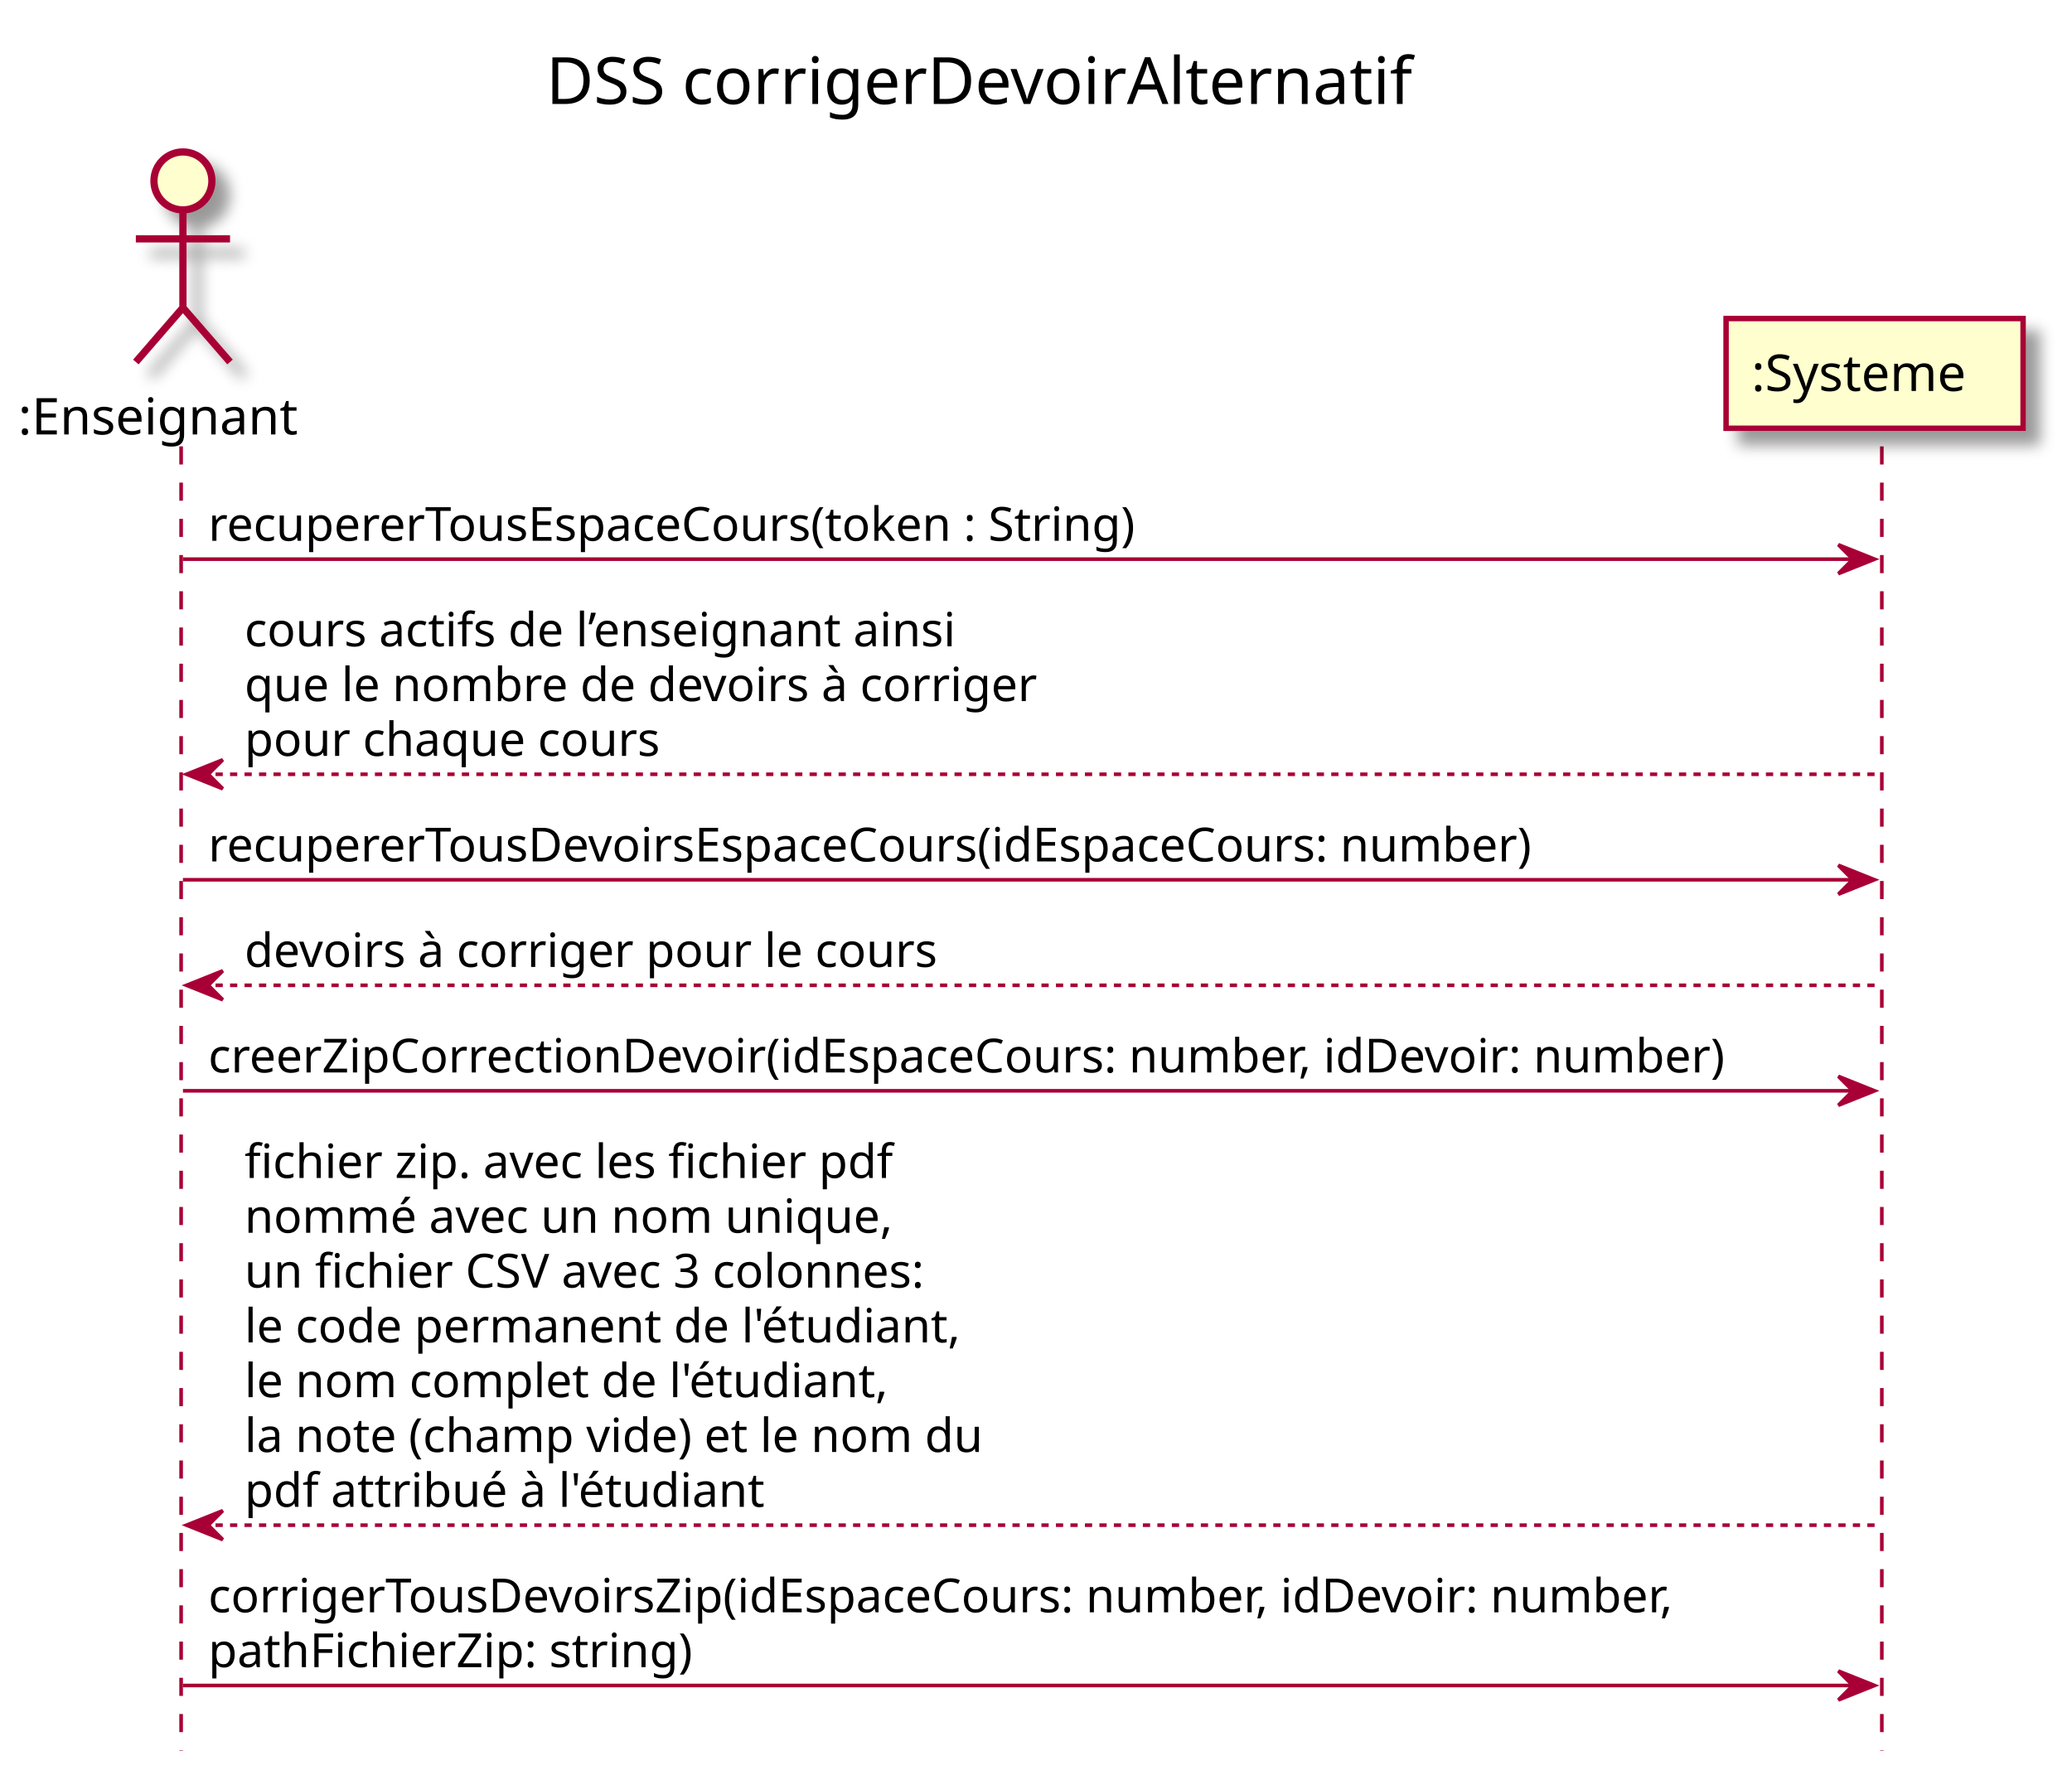
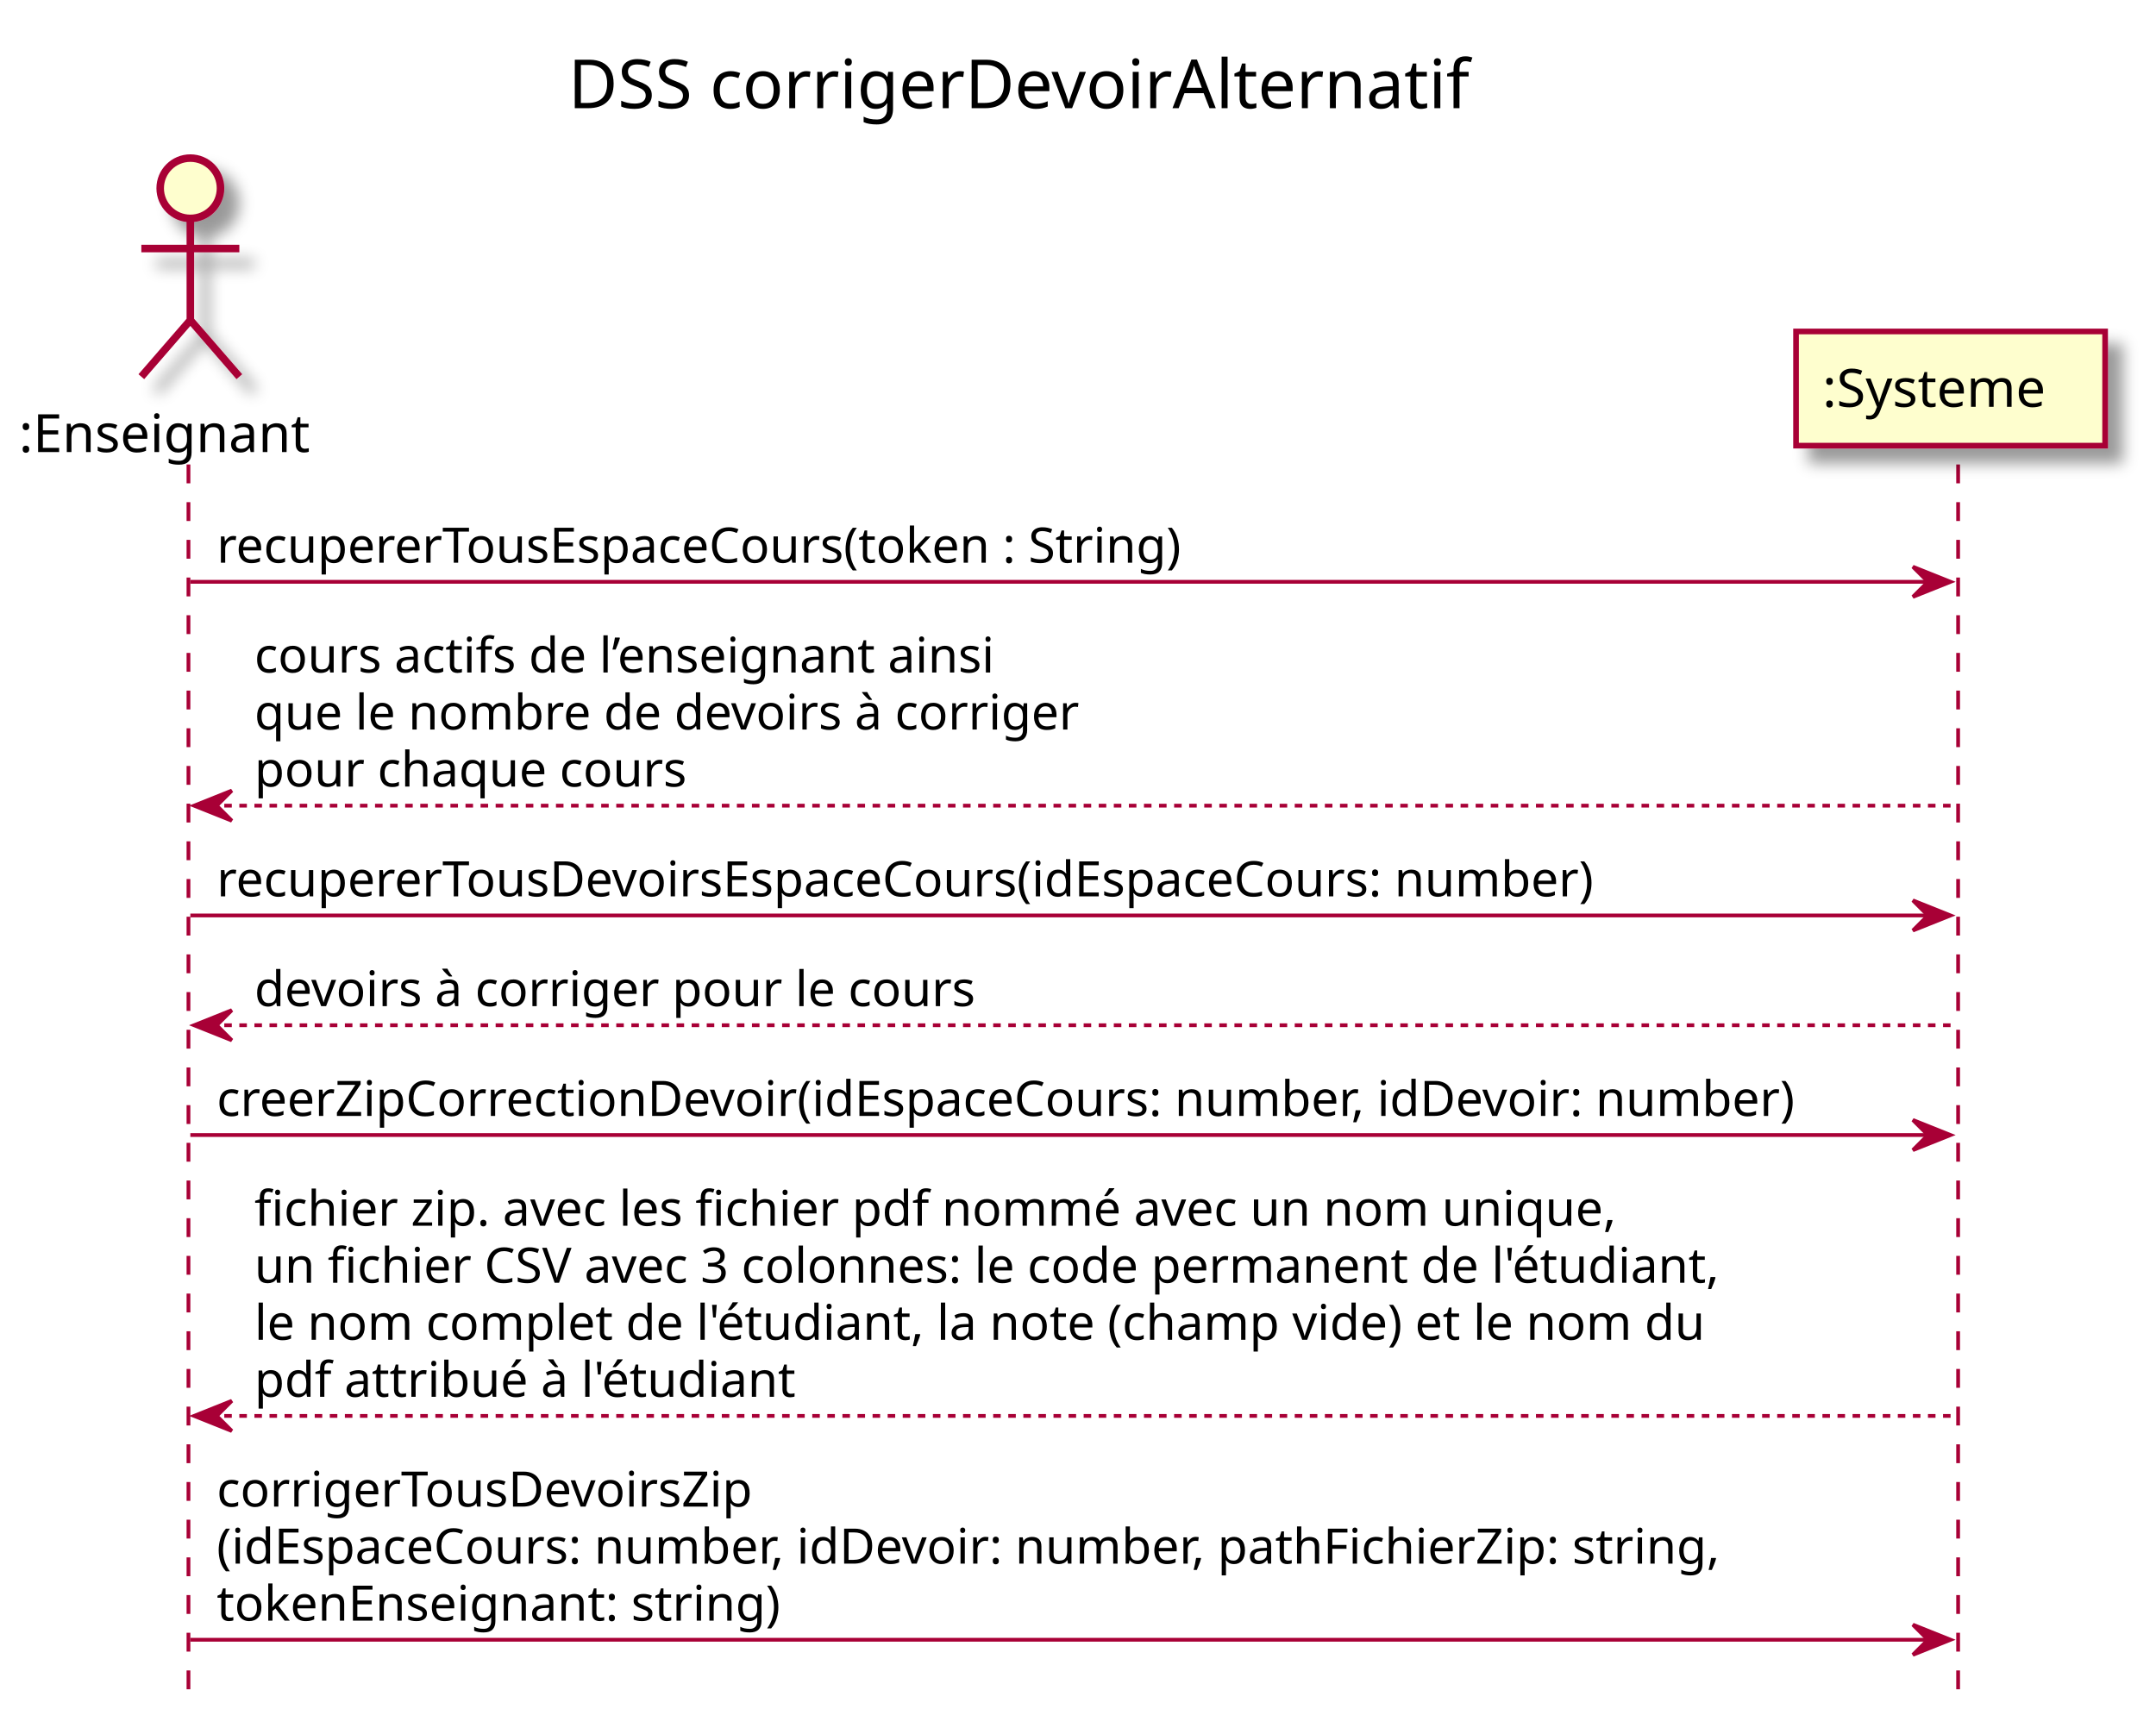
- <svg xmlns="http://www.w3.org/2000/svg" contentScriptType="application/ecmascript" contentStyleType="text/css" height="490px" preserveAspectRatio="none" style="width:572px;height:490px;background:#FFFFFF;" version="1.1" viewBox="0 0 572 490" width="572px" zoomAndPan="magnify">
+ <svg xmlns="http://www.w3.org/2000/svg" contentScriptType="application/ecmascript" contentStyleType="text/css" height="460px" preserveAspectRatio="none" style="width:572px;height:460px;background:#FFFFFF;" version="1.1" viewBox="0 0 572 460" width="572px" zoomAndPan="magnify">
  <defs>
-     <filter height="300%" id="fwvsv0uryonpo" width="300%" x="-1" y="-1">
+     <filter height="300%" id="fy010na8816mk" width="300%" x="-1" y="-1">
      <feGaussianBlur result="blurOut" stdDeviation="2.0" />
      <feColorMatrix in="blurOut" result="blurOut2" type="matrix" values="0 0 0 0 0 0 0 0 0 0 0 0 0 0 0 0 0 0 .4 0" />
      <feOffset dx="4.0" dy="4.0" in="blurOut2" result="blurOut3" />
      <feBlend in="SourceGraphic" in2="blurOut3" mode="normal" />
    </filter>
  </defs>
  <g>
    <text fill="#000000" font-family="sans-serif" font-size="18" lengthAdjust="spacing" textLength="266" x="150.75" y="28.708">DSS corrigerDevoirAlternatif</text>
-     <line style="stroke:#A80036;stroke-width:1.0;stroke-dasharray:5.0,5.0;" x1="50" x2="50" y1="123.25" y2="483.375" />
-     <line style="stroke:#A80036;stroke-width:1.0;stroke-dasharray:5.0,5.0;" x1="519.5" x2="519.5" y1="123.25" y2="483.375" />
+     <line style="stroke:#A80036;stroke-width:1.0;stroke-dasharray:5.0,5.0;" x1="50" x2="50" y1="123.25" y2="453.109" />
+     <line style="stroke:#A80036;stroke-width:1.0;stroke-dasharray:5.0,5.0;" x1="519.5" x2="519.5" y1="123.25" y2="453.109" />
    <text fill="#000000" font-family="sans-serif" font-size="14" lengthAdjust="spacing" textLength="85" x="5" y="119.948">:Enseignant</text>
-     <ellipse cx="50.5" cy="49.953" fill="#FEFECE" filter="url(#fwvsv0uryonpo)" rx="8" ry="8" style="stroke:#A80036;stroke-width:2.0;" />
-     <path d="M50.5,57.953 L50.5,84.953 M37.5,65.953 L63.5,65.953 M50.5,84.953 L37.5,99.953 M50.5,84.953 L63.5,99.953 " fill="none" filter="url(#fwvsv0uryonpo)" style="stroke:#A80036;stroke-width:2.0;" />
-     <rect fill="#FEFECE" filter="url(#fwvsv0uryonpo)" height="30.297" style="stroke:#A80036;stroke-width:1.5;" width="82" x="476.5" y="87.953" />
+     <ellipse cx="50.5" cy="49.953" fill="#FEFECE" filter="url(#fy010na8816mk)" rx="8" ry="8" style="stroke:#A80036;stroke-width:2.0;" />
+     <path d="M50.5,57.953 L50.5,84.953 M37.5,65.953 L63.5,65.953 M50.5,84.953 L37.5,99.953 M50.5,84.953 L63.5,99.953 " fill="none" filter="url(#fy010na8816mk)" style="stroke:#A80036;stroke-width:2.0;" />
+     <rect fill="#FEFECE" filter="url(#fy010na8816mk)" height="30.297" style="stroke:#A80036;stroke-width:1.5;" width="82" x="476.5" y="87.953" />
    <text fill="#000000" font-family="sans-serif" font-size="14" lengthAdjust="spacing" textLength="68" x="483.5" y="107.948">:Systeme</text>
    <polygon fill="#A80036" points="507.5,150.383,517.5,154.383,507.5,158.383,511.5,154.383" style="stroke:#A80036;stroke-width:1.0;" />
    <line style="stroke:#A80036;stroke-width:1.0;" x1="50.5" x2="513.5" y1="154.383" y2="154.383" />
    <text fill="#000000" font-family="sans-serif" font-size="13" lengthAdjust="spacing" textLength="272" x="57.5" y="149.317">recupererTousEspaceCours(token : String)</text>
    <polygon fill="#A80036" points="61.5,209.781,51.5,213.781,61.5,217.781,57.5,213.781" style="stroke:#A80036;stroke-width:1.0;" />
    <line style="stroke:#A80036;stroke-width:1.0;stroke-dasharray:2.0,2.0;" x1="55.5" x2="518.5" y1="213.781" y2="213.781" />
    <text fill="#000000" font-family="sans-serif" font-size="13" lengthAdjust="spacing" textLength="209" x="67.5" y="178.45">cours actifs de l’enseignant ainsi</text>
    <text fill="#000000" font-family="sans-serif" font-size="13" lengthAdjust="spacing" textLength="229" x="67.5" y="193.583">que le nombre de devoirs à corriger</text>
    <text fill="#000000" font-family="sans-serif" font-size="13" lengthAdjust="spacing" textLength="119" x="67.5" y="208.715">pour chaque cours</text>
    <polygon fill="#A80036" points="507.5,238.914,517.5,242.914,507.5,246.914,511.5,242.914" style="stroke:#A80036;stroke-width:1.0;" />
    <line style="stroke:#A80036;stroke-width:1.0;" x1="50.5" x2="513.5" y1="242.914" y2="242.914" />
    <text fill="#000000" font-family="sans-serif" font-size="13" lengthAdjust="spacing" textLength="388" x="57.5" y="237.848">recupererTousDevoirsEspaceCours(idEspaceCours: number)</text>
    <polygon fill="#A80036" points="61.5,268.047,51.5,272.047,61.5,276.047,57.5,272.047" style="stroke:#A80036;stroke-width:1.0;" />
    <line style="stroke:#A80036;stroke-width:1.0;stroke-dasharray:2.0,2.0;" x1="55.5" x2="518.5" y1="272.047" y2="272.047" />
    <text fill="#000000" font-family="sans-serif" font-size="13" lengthAdjust="spacing" textLength="199" x="67.5" y="266.981">devoirs à corriger pour le cours</text>
    <polygon fill="#A80036" points="507.5,297.18,517.5,301.18,507.5,305.18,511.5,301.18" style="stroke:#A80036;stroke-width:1.0;" />
    <line style="stroke:#A80036;stroke-width:1.0;" x1="50.5" x2="513.5" y1="301.18" y2="301.18" />
    <text fill="#000000" font-family="sans-serif" font-size="13" lengthAdjust="spacing" textLength="445" x="57.5" y="296.114">creerZipCorrectionDevoir(idEspaceCours: number, idDevoir: number)</text>
-     <polygon fill="#A80036" points="61.5,417.109,51.5,421.109,61.5,425.109,57.5,421.109" style="stroke:#A80036;stroke-width:1.0;" />
-     <line style="stroke:#A80036;stroke-width:1.0;stroke-dasharray:2.0,2.0;" x1="55.5" x2="518.5" y1="421.109" y2="421.109" />
-     <text fill="#000000" font-family="sans-serif" font-size="13" lengthAdjust="spacing" textLength="190" x="67.5" y="325.247">fichier zip. avec les fichier pdf</text>
-     <text fill="#000000" font-family="sans-serif" font-size="13" lengthAdjust="spacing" textLength="189" x="67.5" y="340.379">nommé avec un nom unique,</text>
-     <text fill="#000000" font-family="sans-serif" font-size="13" lengthAdjust="spacing" textLength="202" x="67.5" y="355.512">un fichier CSV avec 3 colonnes:</text>
-     <text fill="#000000" font-family="sans-serif" font-size="13" lengthAdjust="spacing" textLength="208" x="67.5" y="370.645">le code permanent de l'étudiant,</text>
-     <text fill="#000000" font-family="sans-serif" font-size="13" lengthAdjust="spacing" textLength="187" x="67.5" y="385.778">le nom complet de l'étudiant,</text>
-     <text fill="#000000" font-family="sans-serif" font-size="13" lengthAdjust="spacing" textLength="218" x="67.5" y="400.911">la note (champ vide) et le nom du</text>
-     <text fill="#000000" font-family="sans-serif" font-size="13" lengthAdjust="spacing" textLength="150" x="67.5" y="416.043">pdf attribué à l'étudiant</text>
-     <polygon fill="#A80036" points="507.5,461.375,517.5,465.375,507.5,469.375,511.5,465.375" style="stroke:#A80036;stroke-width:1.0;" />
-     <line style="stroke:#A80036;stroke-width:1.0;" x1="50.5" x2="513.5" y1="465.375" y2="465.375" />
-     <text fill="#000000" font-family="sans-serif" font-size="13" lengthAdjust="spacing" textLength="432" x="57.5" y="445.176">corrigerTousDevoirsZip(idEspaceCours: number, idDevoir: number,</text>
-     <text fill="#000000" font-family="sans-serif" font-size="13" lengthAdjust="spacing" textLength="141" x="57.5" y="460.309">pathFichierZip: string)</text>
+     <polygon fill="#A80036" points="61.5,371.711,51.5,375.711,61.5,379.711,57.5,375.711" style="stroke:#A80036;stroke-width:1.0;" />
+     <line style="stroke:#A80036;stroke-width:1.0;stroke-dasharray:2.0,2.0;" x1="55.5" x2="518.5" y1="375.711" y2="375.711" />
+     <text fill="#000000" font-family="sans-serif" font-size="13" lengthAdjust="spacing" textLength="383" x="67.5" y="325.247">fichier zip. avec les fichier pdf nommé avec un nom unique,</text>
+     <text fill="#000000" font-family="sans-serif" font-size="13" lengthAdjust="spacing" textLength="414" x="67.5" y="340.379">un fichier CSV avec 3 colonnes: le code permanent de l'étudiant,</text>
+     <text fill="#000000" font-family="sans-serif" font-size="13" lengthAdjust="spacing" textLength="409" x="67.5" y="355.512">le nom complet de l'étudiant, la note (champ vide) et le nom du</text>
+     <text fill="#000000" font-family="sans-serif" font-size="13" lengthAdjust="spacing" textLength="150" x="67.5" y="370.645">pdf attribué à l'étudiant</text>
+     <polygon fill="#A80036" points="507.5,431.109,517.5,435.109,507.5,439.109,511.5,435.109" style="stroke:#A80036;stroke-width:1.0;" />
+     <line style="stroke:#A80036;stroke-width:1.0;" x1="50.5" x2="513.5" y1="435.109" y2="435.109" />
+     <text fill="#000000" font-family="sans-serif" font-size="13" lengthAdjust="spacing" textLength="150" x="57.5" y="399.778">corrigerTousDevoirsZip</text>
+     <text fill="#000000" font-family="sans-serif" font-size="13" lengthAdjust="spacing" textLength="426" x="57.5" y="414.911">(idEspaceCours: number, idDevoir: number, pathFichierZip: string,</text>
+     <text fill="#000000" font-family="sans-serif" font-size="13" lengthAdjust="spacing" textLength="157" x="57.5" y="430.043">tokenEnseignant: string)</text>
  </g>
</svg>
